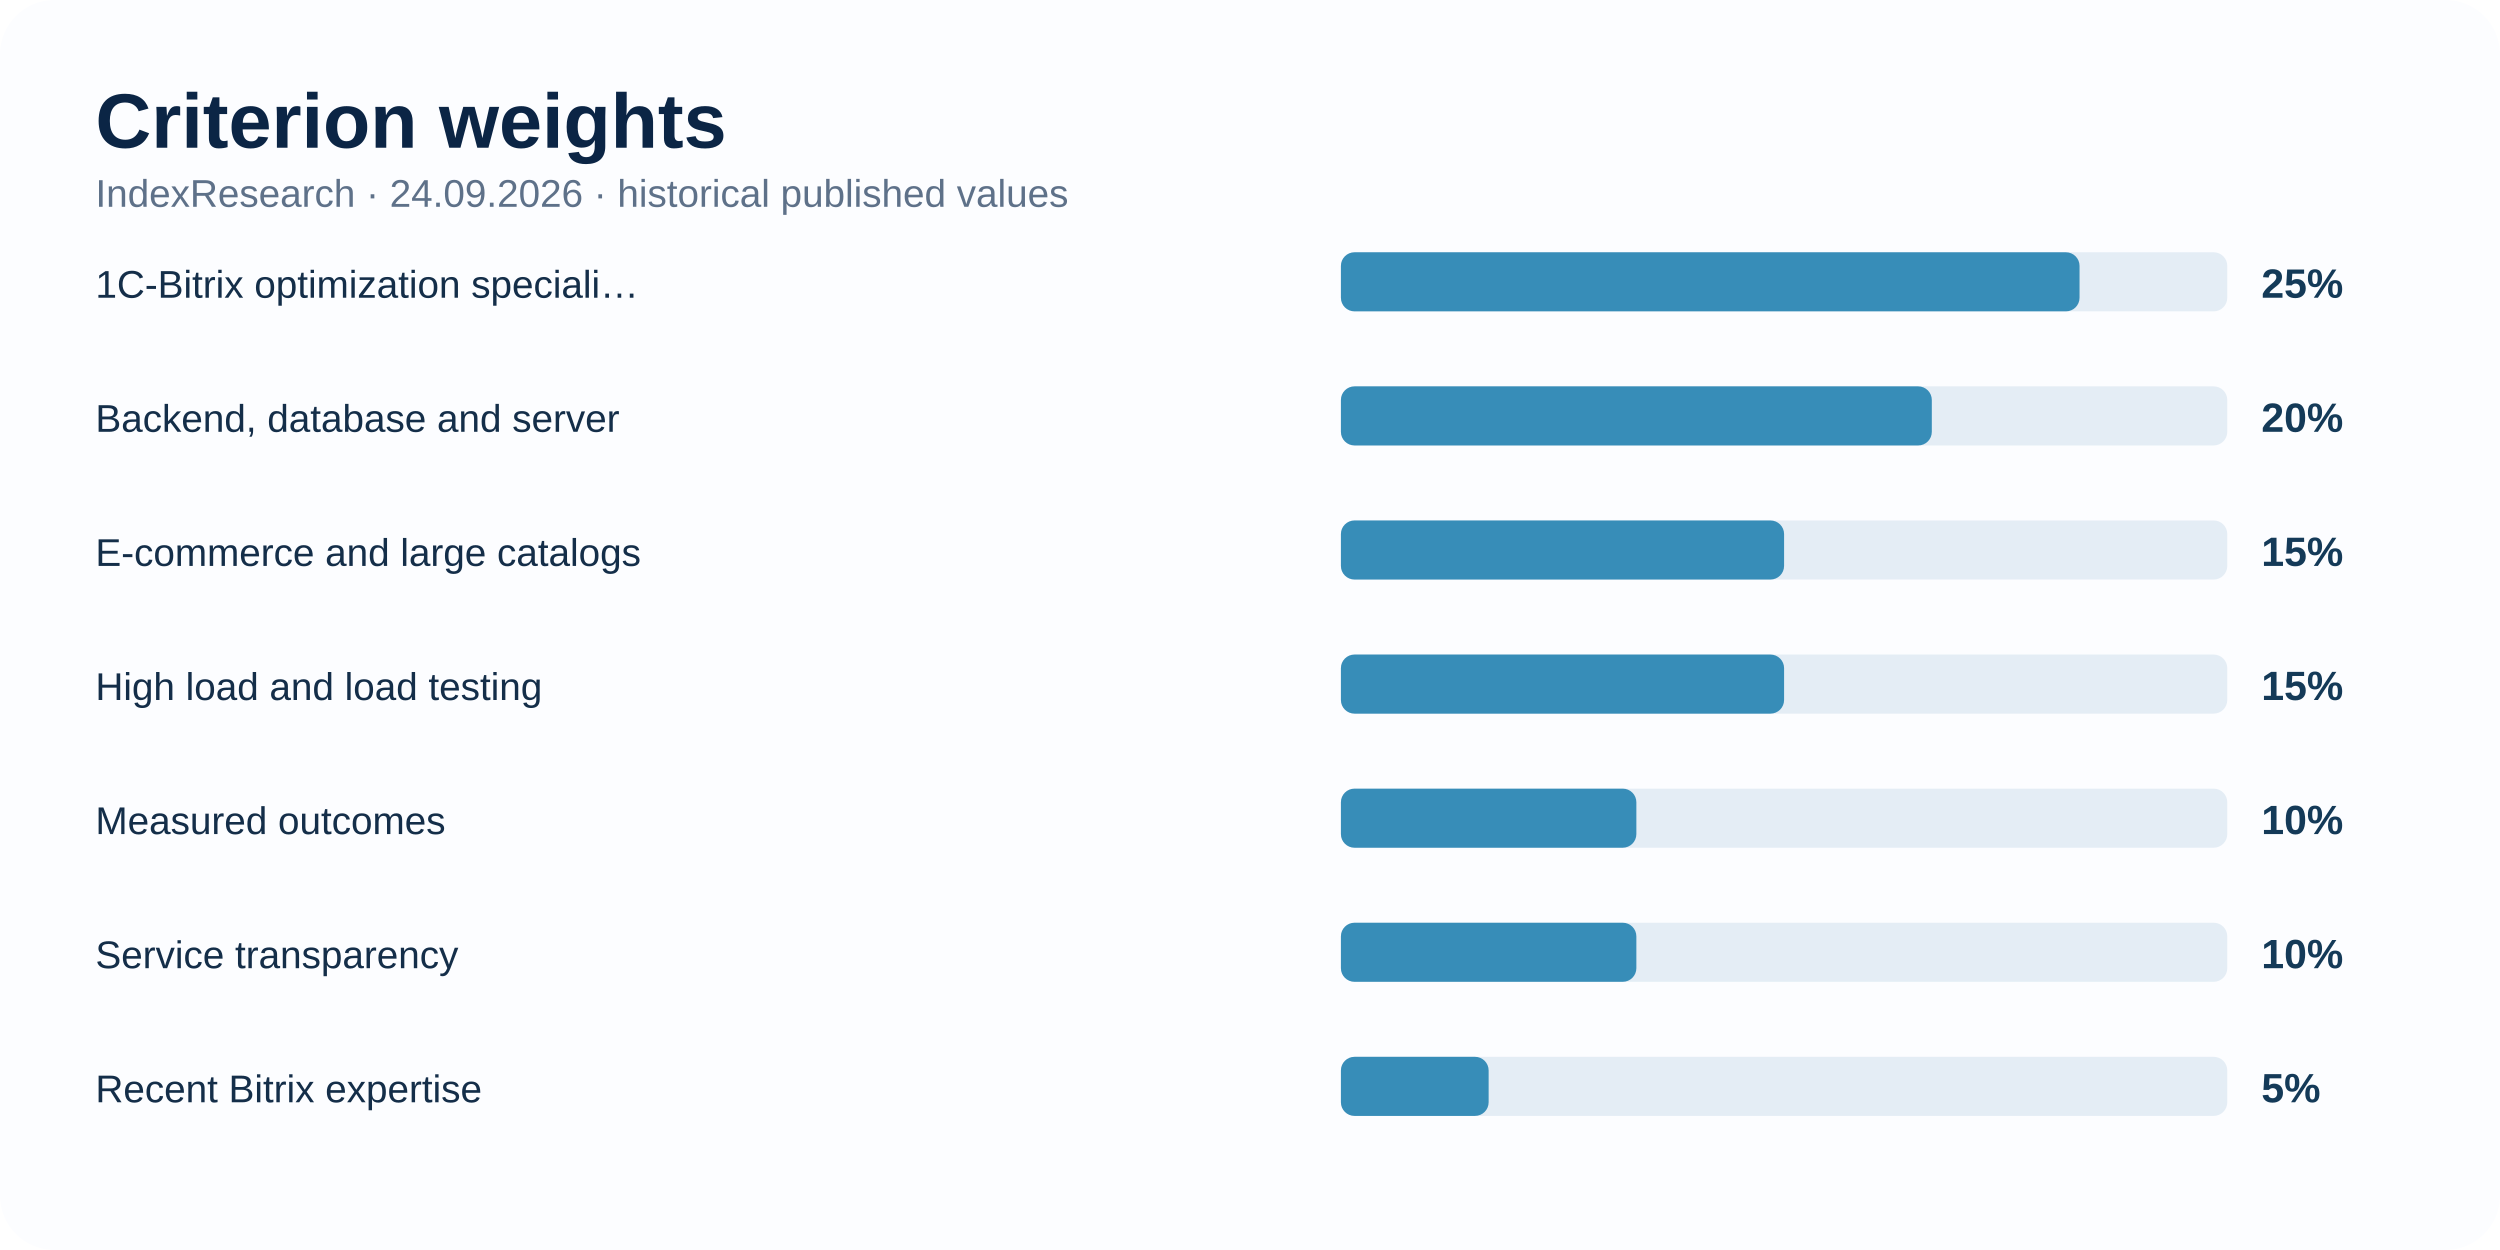
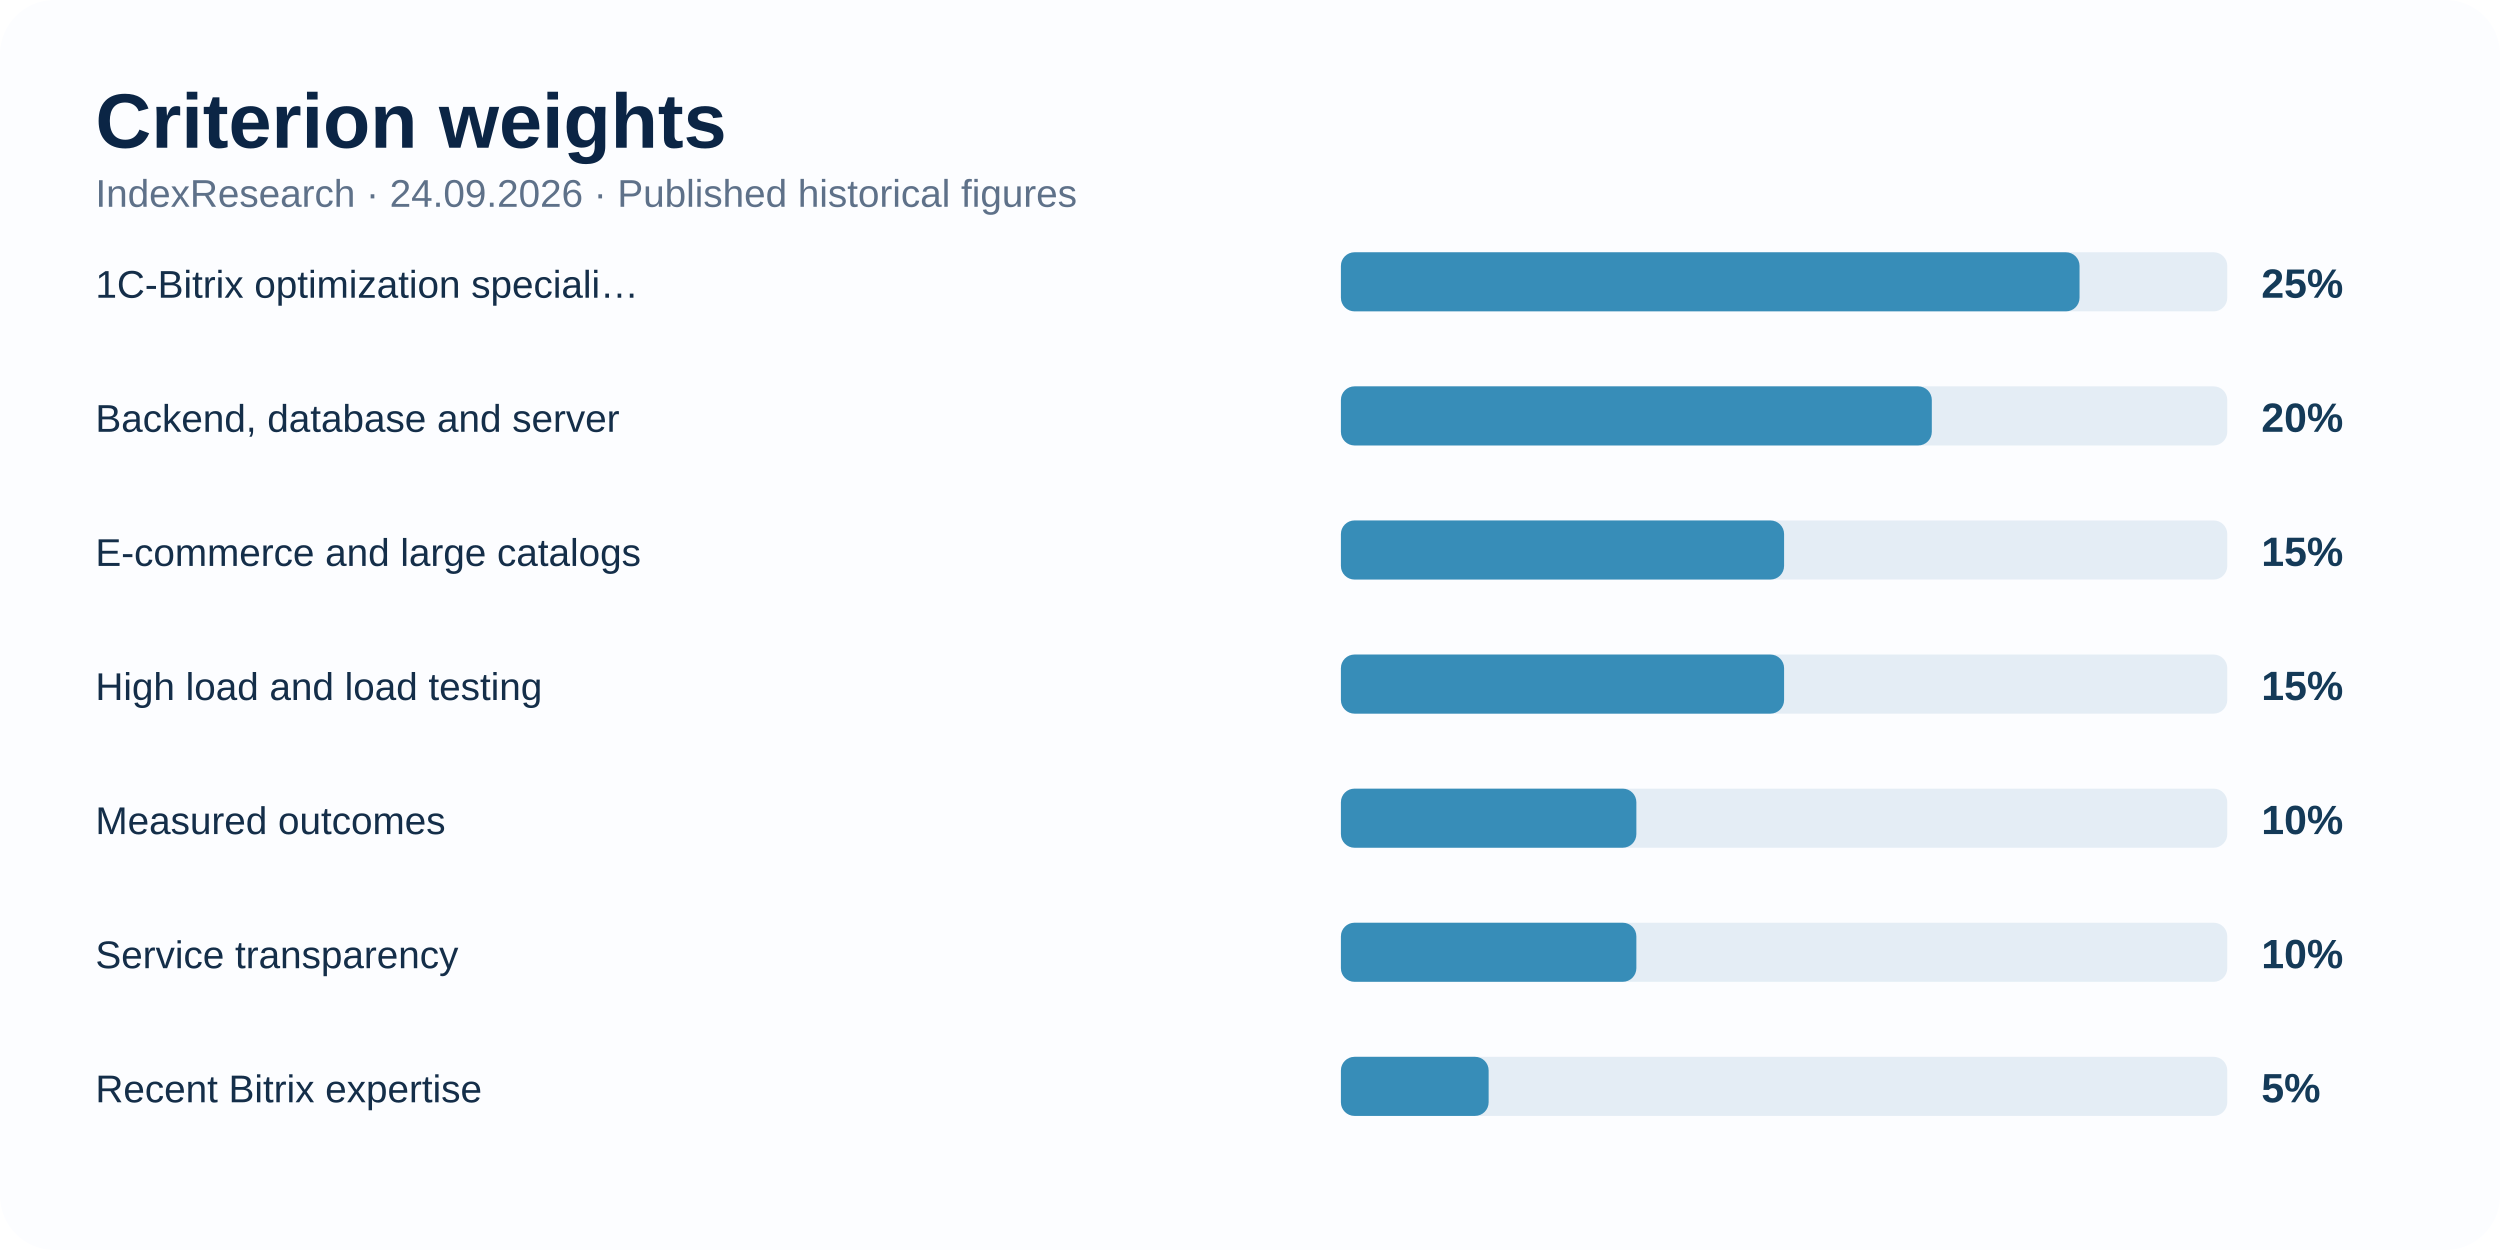
<svg xmlns="http://www.w3.org/2000/svg" viewBox="0 0 1100 550" role="img" aria-label="Criterion weights">
  <rect width="1100" height="550" rx="24" fill="#fcfdff" />
  <text x="42" y="65" fill="#0b2545" font-family="Arial,sans-serif" font-weight="bold" font-size="34">Criterion weights</text>
-   <text x="42" y="91" fill="#5e7189" font-family="Arial,sans-serif" font-size="17">IndexResearch · 24.09.2026 · historical published values</text>
+   <text x="42" y="91" fill="#5e7189" font-family="Arial,sans-serif" font-size="17">IndexResearch · 24.09.2026 · Published historical figures</text>
  <text x="42" y="131" fill="#142e49" font-family="Arial,sans-serif" font-size="17">1C-Bitrix optimization speciali…</text>
  <rect x="590" y="111" width="390" height="26" rx="6" fill="#e4edf5" />
  <rect x="590" y="111" width="325" height="26" rx="6" fill="#378db8" />
  <text x="995" y="131" fill="#143a58" font-family="Arial,sans-serif" font-size="18" font-weight="bold">25%</text>
  <text x="42" y="190" fill="#142e49" font-family="Arial,sans-serif" font-size="17">Backend, database and server</text>
  <rect x="590" y="170" width="390" height="26" rx="6" fill="#e4edf5" />
  <rect x="590" y="170" width="260" height="26" rx="6" fill="#378db8" />
  <text x="995" y="190" fill="#143a58" font-family="Arial,sans-serif" font-size="18" font-weight="bold">20%</text>
  <text x="42" y="249" fill="#142e49" font-family="Arial,sans-serif" font-size="17">E-commerce and large catalogs</text>
  <rect x="590" y="229" width="390" height="26" rx="6" fill="#e4edf5" />
  <rect x="590" y="229" width="195" height="26" rx="6" fill="#378db8" />
  <text x="995" y="249" fill="#143a58" font-family="Arial,sans-serif" font-size="18" font-weight="bold">15%</text>
  <text x="42" y="308" fill="#142e49" font-family="Arial,sans-serif" font-size="17">High load and load testing</text>
  <rect x="590" y="288" width="390" height="26" rx="6" fill="#e4edf5" />
  <rect x="590" y="288" width="195" height="26" rx="6" fill="#378db8" />
  <text x="995" y="308" fill="#143a58" font-family="Arial,sans-serif" font-size="18" font-weight="bold">15%</text>
  <text x="42" y="367" fill="#142e49" font-family="Arial,sans-serif" font-size="17">Measured outcomes</text>
  <rect x="590" y="347" width="390" height="26" rx="6" fill="#e4edf5" />
  <rect x="590" y="347" width="130" height="26" rx="6" fill="#378db8" />
  <text x="995" y="367" fill="#143a58" font-family="Arial,sans-serif" font-size="18" font-weight="bold">10%</text>
  <text x="42" y="426" fill="#142e49" font-family="Arial,sans-serif" font-size="17">Service transparency</text>
  <rect x="590" y="406" width="390" height="26" rx="6" fill="#e4edf5" />
  <rect x="590" y="406" width="130" height="26" rx="6" fill="#378db8" />
  <text x="995" y="426" fill="#143a58" font-family="Arial,sans-serif" font-size="18" font-weight="bold">10%</text>
  <text x="42" y="485" fill="#142e49" font-family="Arial,sans-serif" font-size="17">Recent Bitrix expertise</text>
  <rect x="590" y="465" width="390" height="26" rx="6" fill="#e4edf5" />
  <rect x="590" y="465" width="65" height="26" rx="6" fill="#378db8" />
  <text x="995" y="485" fill="#143a58" font-family="Arial,sans-serif" font-size="18" font-weight="bold">5%</text>
</svg>
